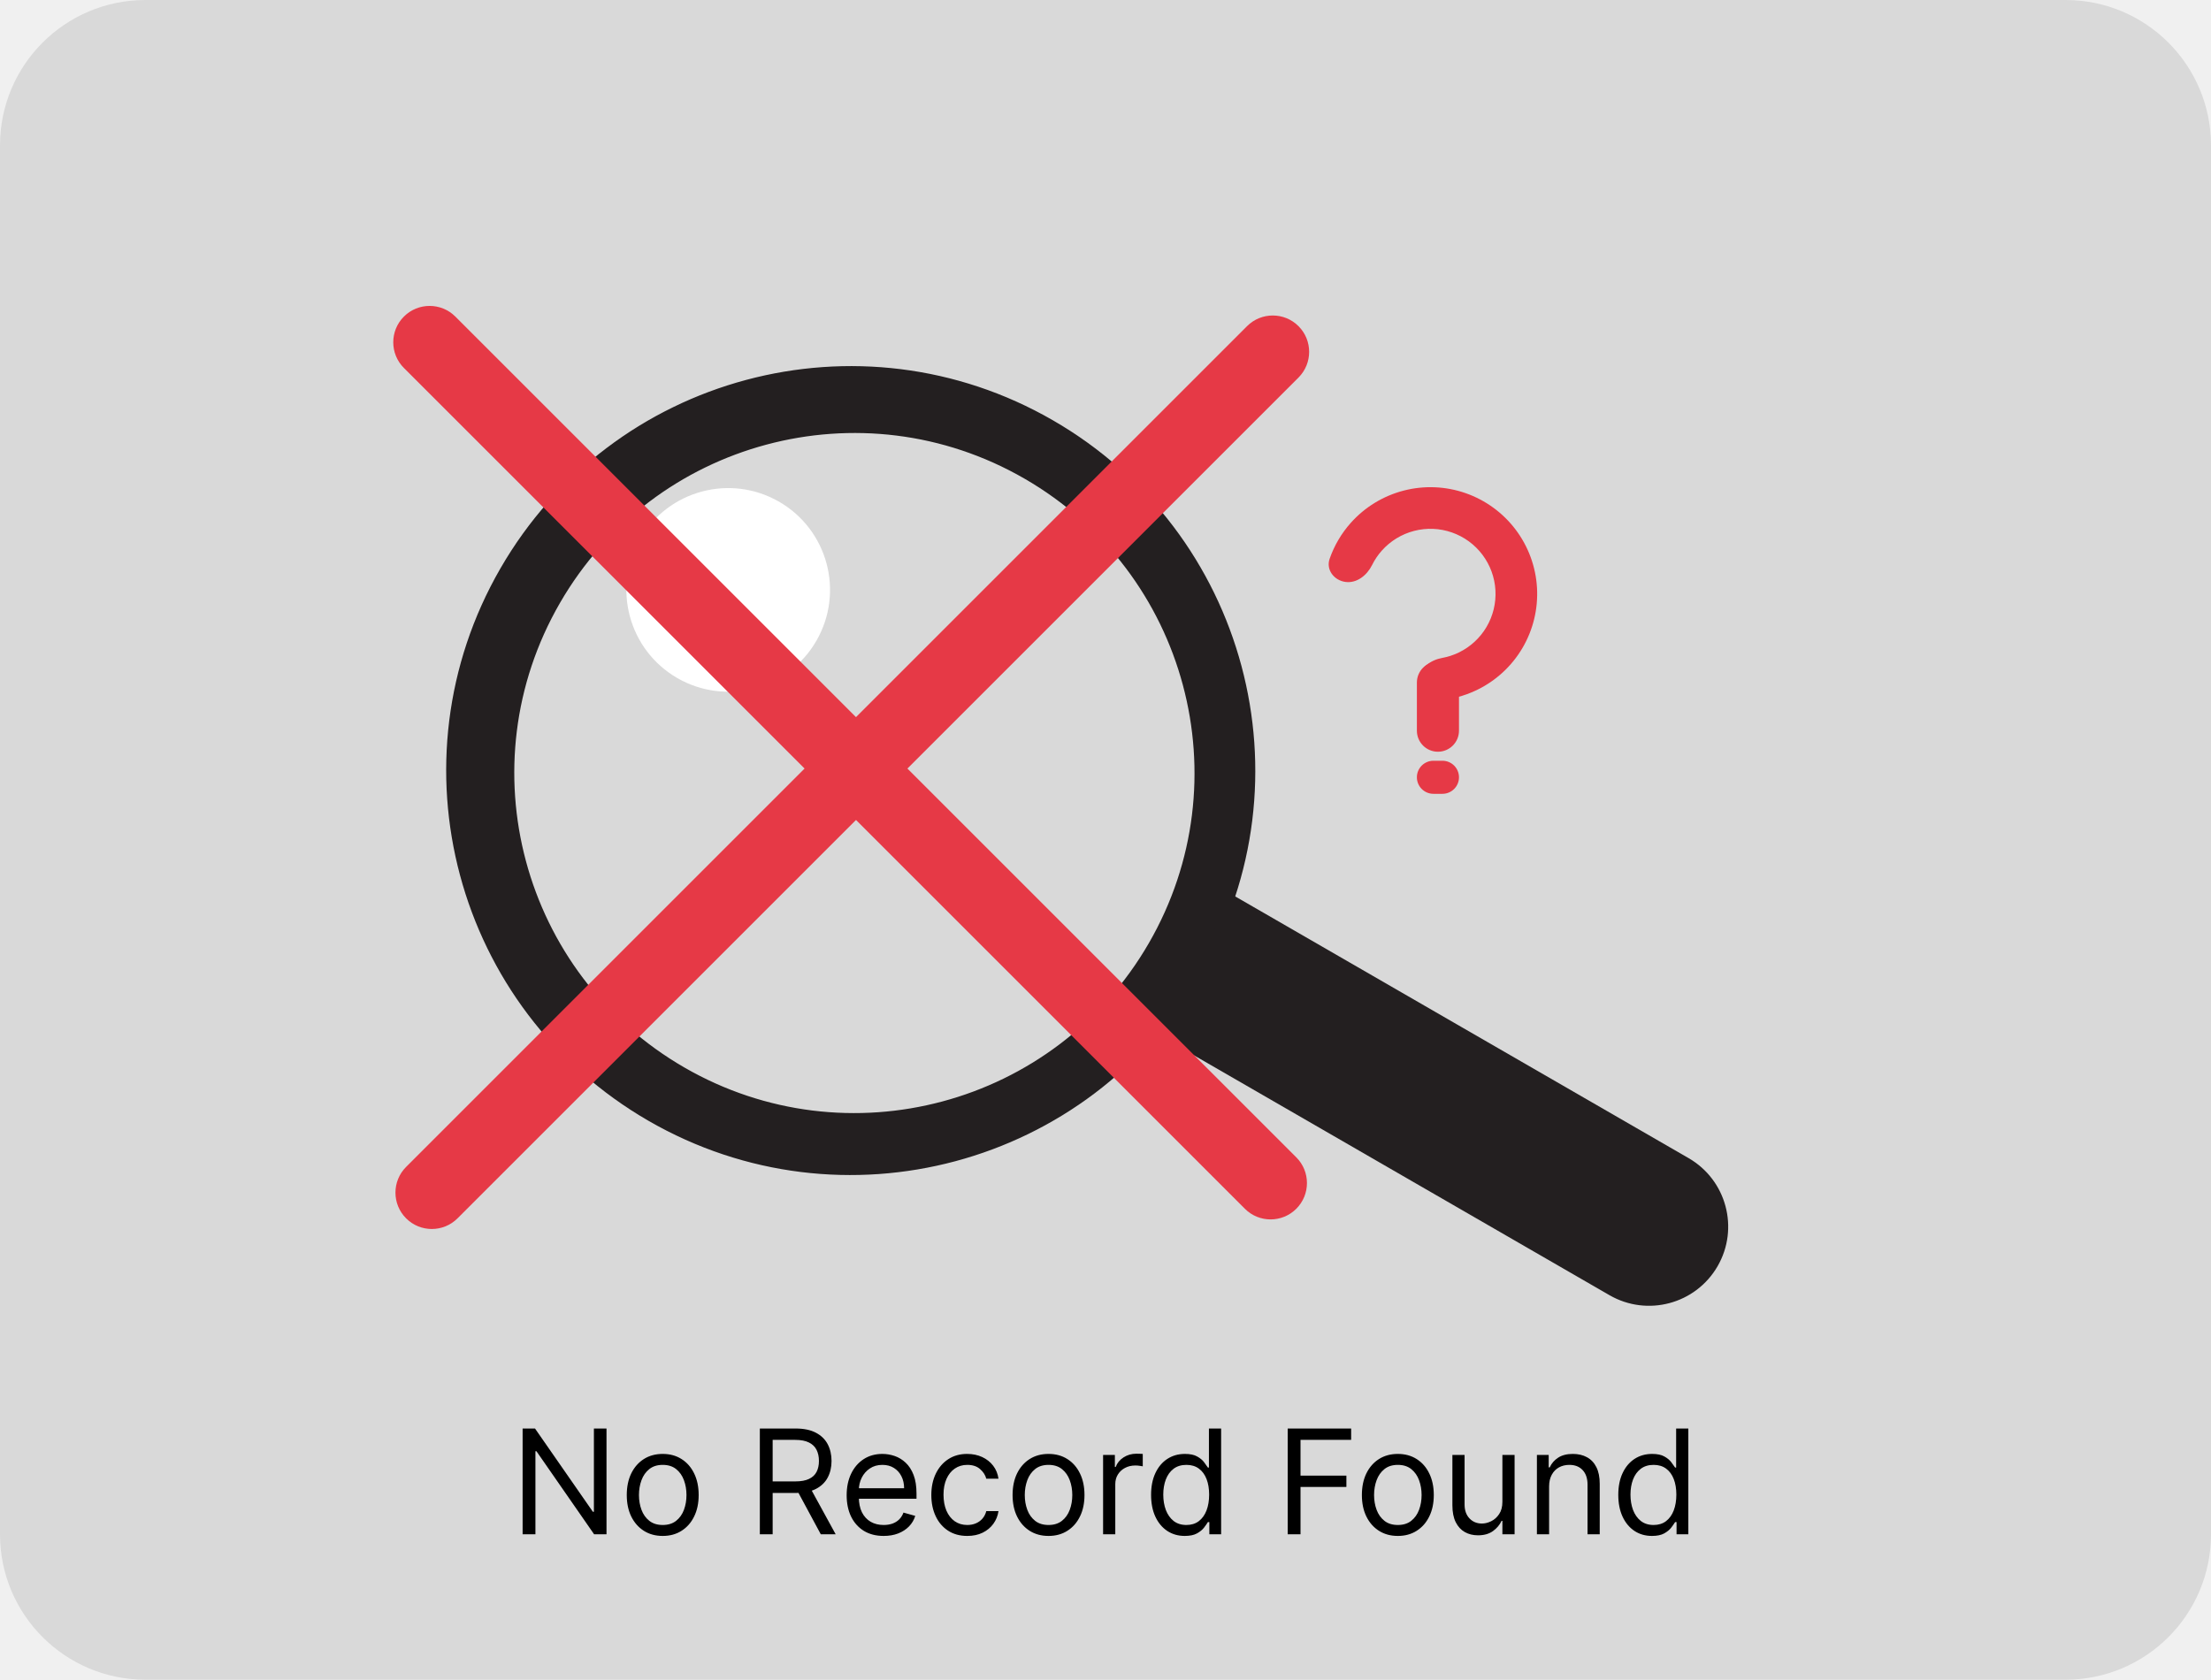
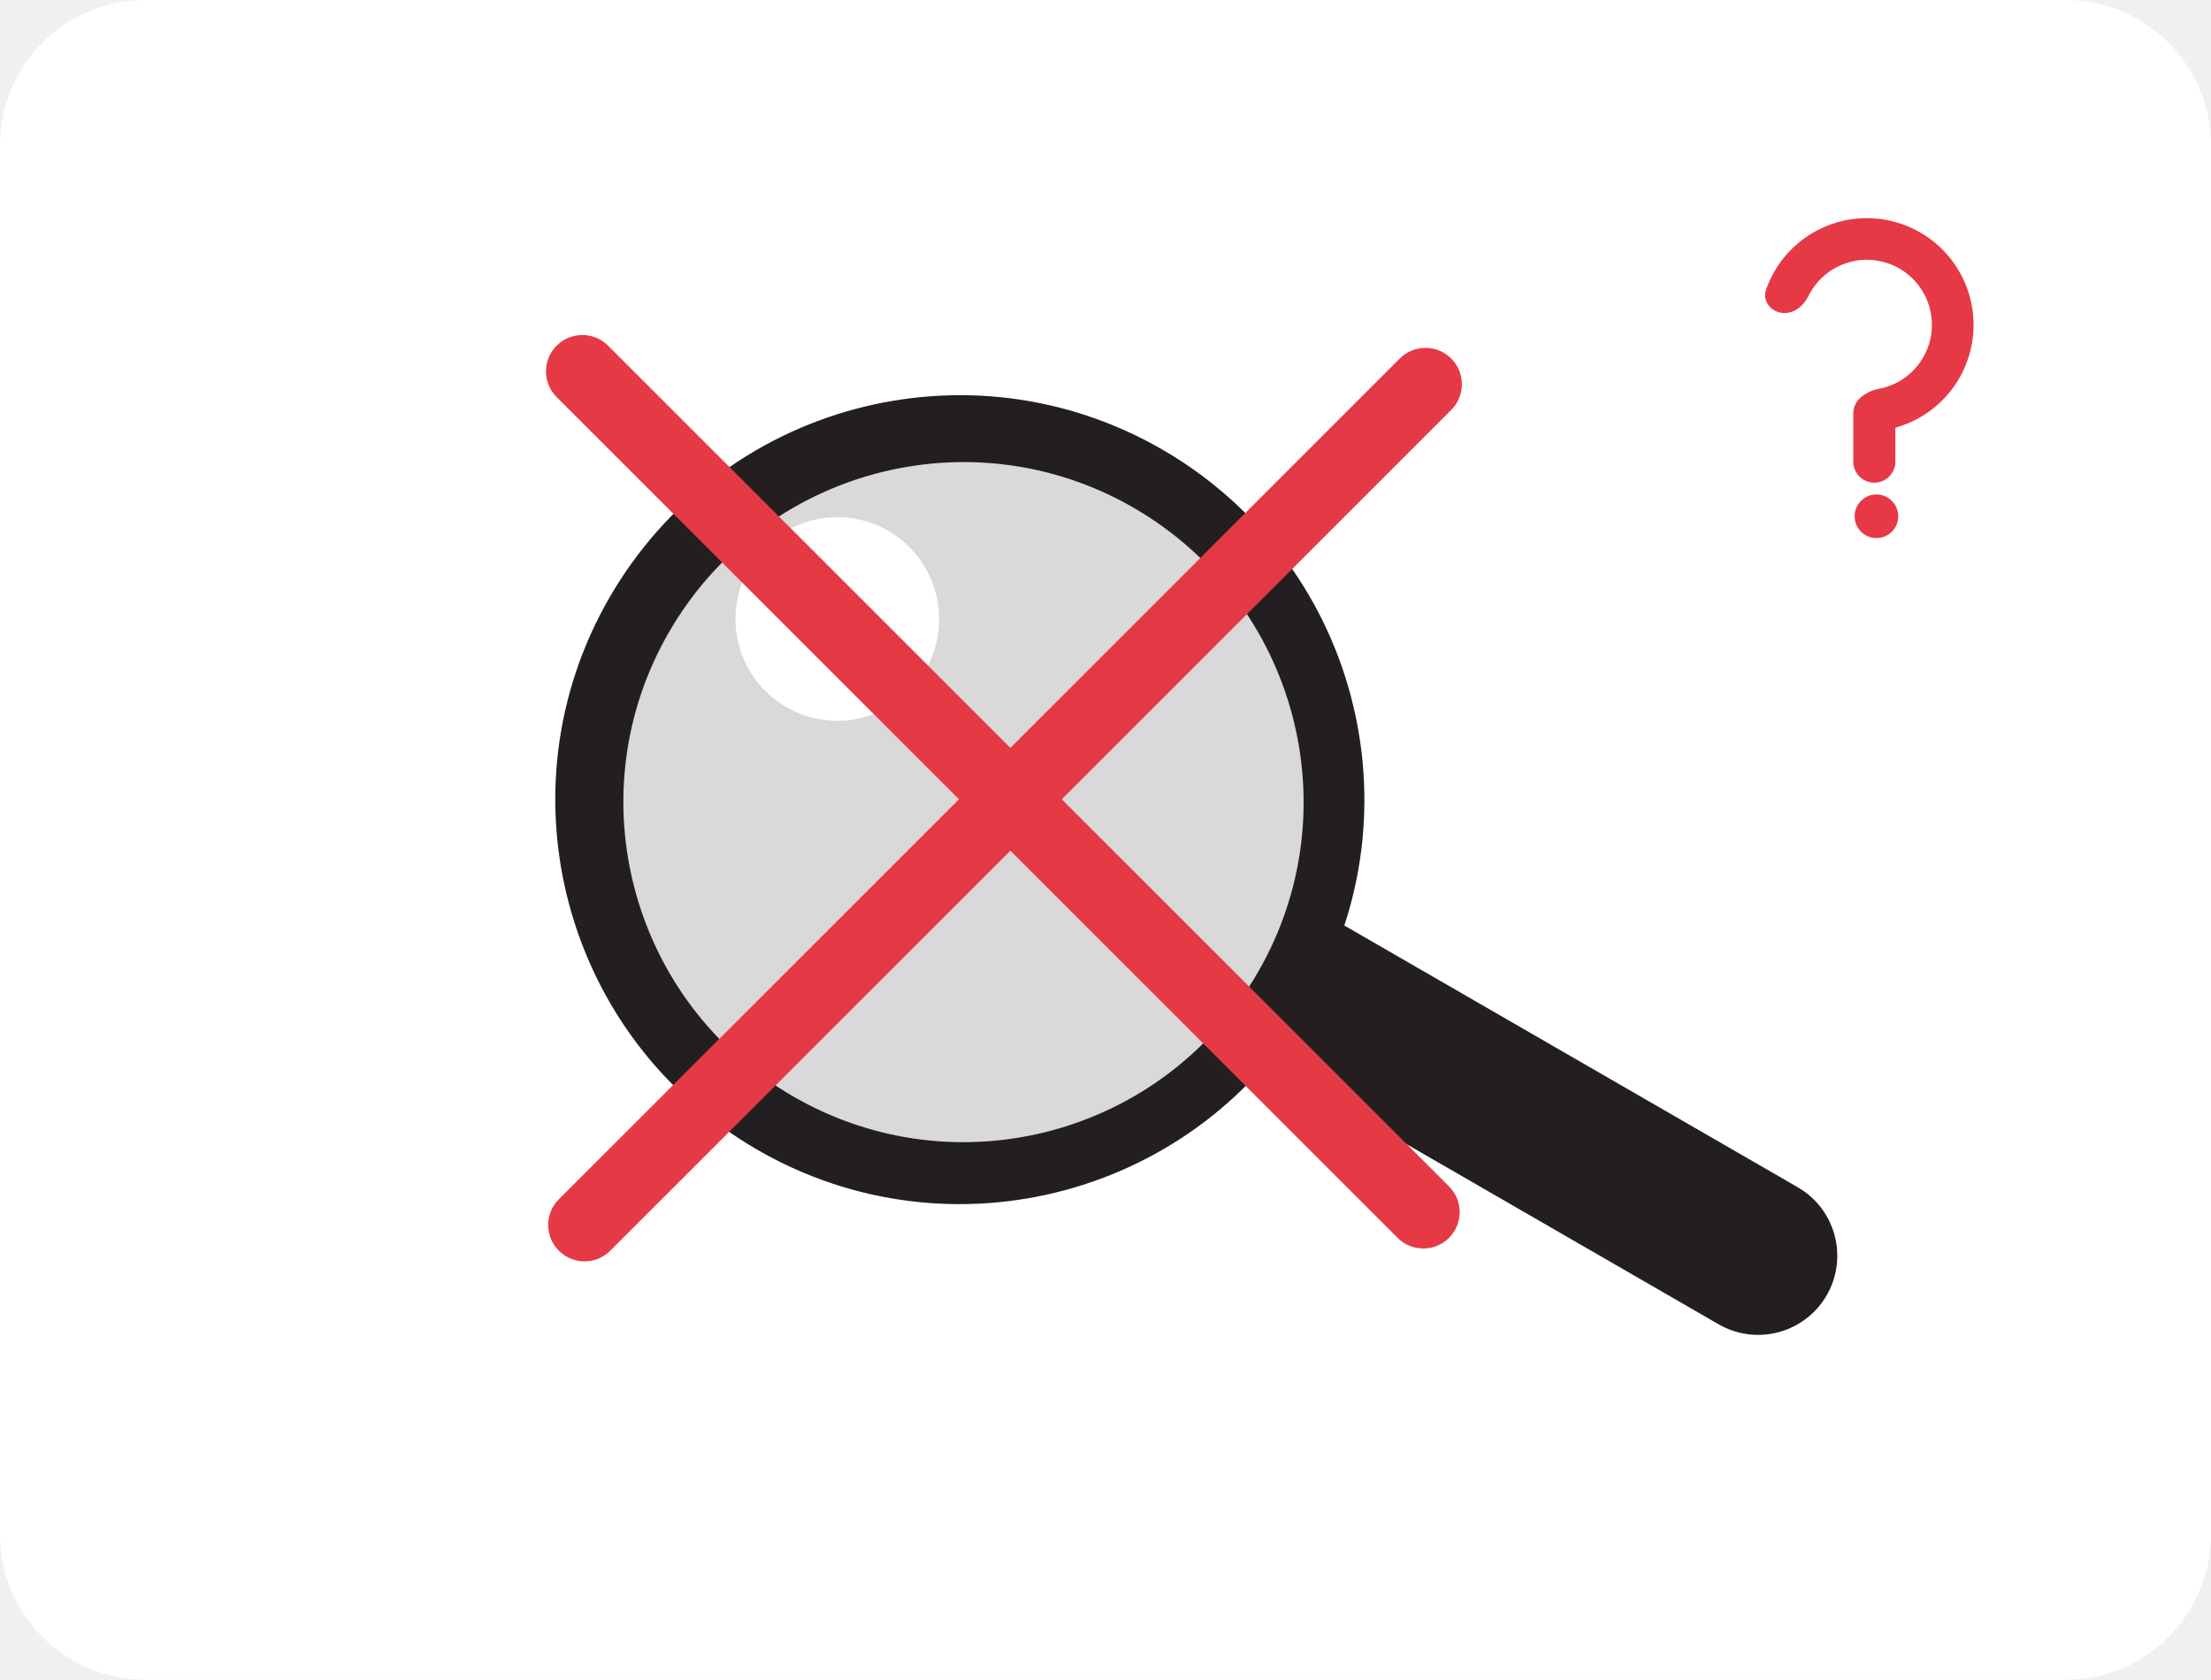
<svg xmlns="http://www.w3.org/2000/svg" width="304" height="231" viewBox="0 0 304 231" fill="none">
-   <rect width="304" height="231" rx="20" fill="#D9D9D9" />
-   <path d="M158.107 141.059L168.488 123.078L231.925 159.704C236.891 162.571 238.592 168.92 235.725 173.885C232.859 178.85 226.509 180.552 221.544 177.685L158.107 141.059Z" fill="#231F20" stroke="#231F20" />
-   <circle cx="116.972" cy="105.972" r="55.116" transform="rotate(-60 116.972 105.972)" fill="#231F20" stroke="#231F20" />
-   <circle cx="117.475" cy="106.312" r="47.257" transform="rotate(-60 117.475 106.312)" fill="#D9D9D9" stroke="#231F20" />
-   <circle cx="100.124" cy="81.124" r="14" transform="rotate(-60 100.124 81.1244)" fill="white" />
-   <rect x="52" y="47.071" width="10" height="173.522" rx="5" transform="rotate(-45 52 47.071)" fill="#E63946" />
-   <rect x="175" y="41.317" width="10" height="173.522" rx="5" transform="rotate(45 175 41.3171)" fill="#E63946" />
-   <path d="M195.028 93.375C194.808 94.94 195.906 96.418 197.484 96.331C199.406 96.225 201.298 95.741 203.048 94.898C205.663 93.638 207.846 91.63 209.32 89.13C210.794 86.629 211.493 83.748 211.33 80.849C211.166 77.951 210.147 75.167 208.401 72.848C206.654 70.529 204.26 68.78 201.52 67.822C198.78 66.864 195.817 66.74 193.007 67.466C190.196 68.192 187.664 69.735 185.73 71.9C184.436 73.349 183.449 75.034 182.816 76.851C182.296 78.344 183.413 79.808 184.978 80.028V80.028C186.543 80.249 187.953 79.121 188.654 77.705C189.009 76.987 189.461 76.317 190 75.713C191.179 74.393 192.724 73.452 194.438 73.009C196.152 72.566 197.959 72.642 199.631 73.226C201.302 73.811 202.762 74.877 203.827 76.292C204.892 77.706 205.514 79.404 205.614 81.172C205.714 82.94 205.287 84.697 204.388 86.222C203.489 87.748 202.158 88.972 200.563 89.741C199.834 90.092 199.065 90.341 198.277 90.484C196.722 90.767 195.249 91.81 195.028 93.375V93.375Z" fill="#E63946" />
-   <rect x="194.814" y="90.978" width="5.788" height="12.403" rx="2.894" fill="#E63946" />
-   <rect x="194.814" y="104.621" width="5.788" height="4.548" rx="2.274" fill="#E63946" />
-   <path d="M83.391 196.455V211H81.687L73.76 199.58H73.618V211H71.857V196.455H73.562L81.516 207.903H81.658V196.455H83.391ZM91.12 211.227C90.135 211.227 89.271 210.993 88.528 210.524C87.789 210.055 87.212 209.4 86.795 208.557C86.383 207.714 86.177 206.729 86.177 205.602C86.177 204.466 86.383 203.474 86.795 202.626C87.212 201.779 87.789 201.121 88.528 200.652C89.271 200.183 90.135 199.949 91.12 199.949C92.105 199.949 92.967 200.183 93.705 200.652C94.449 201.121 95.026 201.779 95.438 202.626C95.855 203.474 96.063 204.466 96.063 205.602C96.063 206.729 95.855 207.714 95.438 208.557C95.026 209.4 94.449 210.055 93.705 210.524C92.967 210.993 92.105 211.227 91.12 211.227ZM91.12 209.722C91.868 209.722 92.484 209.53 92.967 209.146C93.45 208.763 93.807 208.259 94.039 207.634C94.271 207.009 94.387 206.331 94.387 205.602C94.387 204.873 94.271 204.194 94.039 203.564C93.807 202.934 93.45 202.425 92.967 202.037C92.484 201.649 91.868 201.455 91.12 201.455C90.372 201.455 89.757 201.649 89.274 202.037C88.791 202.425 88.433 202.934 88.201 203.564C87.969 204.194 87.853 204.873 87.853 205.602C87.853 206.331 87.969 207.009 88.201 207.634C88.433 208.259 88.791 208.763 89.274 209.146C89.757 209.53 90.372 209.722 91.12 209.722ZM104.474 211V196.455H109.389C110.525 196.455 111.458 196.649 112.187 197.037C112.916 197.42 113.456 197.948 113.807 198.621C114.157 199.293 114.332 200.058 114.332 200.915C114.332 201.772 114.157 202.532 113.807 203.195C113.456 203.857 112.919 204.378 112.194 204.757C111.47 205.131 110.544 205.318 109.417 205.318H105.44V203.727H109.361C110.137 203.727 110.762 203.614 111.236 203.386C111.714 203.159 112.059 202.837 112.273 202.42C112.49 201.999 112.599 201.497 112.599 200.915C112.599 200.332 112.49 199.823 112.273 199.388C112.055 198.952 111.707 198.616 111.229 198.379C110.75 198.138 110.118 198.017 109.332 198.017H106.236V211H104.474ZM111.321 204.466L114.9 211H112.855L109.332 204.466H111.321ZM121.497 211.227C120.445 211.227 119.539 210.995 118.776 210.531C118.019 210.062 117.434 209.409 117.022 208.571C116.615 207.728 116.411 206.748 116.411 205.631C116.411 204.513 116.615 203.528 117.022 202.676C117.434 201.819 118.007 201.152 118.741 200.673C119.48 200.19 120.341 199.949 121.326 199.949C121.894 199.949 122.455 200.044 123.009 200.233C123.563 200.422 124.068 200.73 124.522 201.156C124.977 201.578 125.339 202.136 125.609 202.832C125.879 203.528 126.014 204.385 126.014 205.403V206.114H117.605V204.665H124.309C124.309 204.049 124.186 203.5 123.94 203.017C123.698 202.534 123.353 202.153 122.903 201.874C122.458 201.594 121.932 201.455 121.326 201.455C120.659 201.455 120.081 201.62 119.593 201.952C119.11 202.278 118.739 202.705 118.478 203.23C118.218 203.756 118.088 204.319 118.088 204.92V205.886C118.088 206.71 118.23 207.409 118.514 207.982C118.802 208.55 119.203 208.983 119.714 209.281C120.225 209.575 120.82 209.722 121.497 209.722C121.937 209.722 122.335 209.66 122.69 209.537C123.05 209.409 123.36 209.22 123.62 208.969C123.881 208.713 124.082 208.396 124.224 208.017L125.843 208.472C125.673 209.021 125.386 209.504 124.984 209.92C124.581 210.332 124.084 210.654 123.492 210.886C122.901 211.114 122.235 211.227 121.497 211.227ZM132.995 211.227C131.972 211.227 131.092 210.986 130.353 210.503C129.615 210.02 129.046 209.355 128.649 208.507C128.251 207.66 128.052 206.691 128.052 205.602C128.052 204.494 128.256 203.517 128.663 202.669C129.075 201.817 129.648 201.152 130.382 200.673C131.12 200.19 131.982 199.949 132.967 199.949C133.734 199.949 134.425 200.091 135.041 200.375C135.656 200.659 136.16 201.057 136.553 201.568C136.946 202.08 137.19 202.676 137.285 203.358H135.609C135.481 202.861 135.197 202.42 134.757 202.037C134.321 201.649 133.734 201.455 132.995 201.455C132.342 201.455 131.769 201.625 131.276 201.966C130.789 202.302 130.408 202.778 130.133 203.393C129.863 204.004 129.728 204.722 129.728 205.545C129.728 206.388 129.861 207.122 130.126 207.747C130.396 208.372 130.775 208.857 131.262 209.203C131.755 209.549 132.332 209.722 132.995 209.722C133.431 209.722 133.826 209.646 134.181 209.494C134.536 209.343 134.837 209.125 135.083 208.841C135.329 208.557 135.505 208.216 135.609 207.818H137.285C137.19 208.462 136.956 209.042 136.582 209.558C136.213 210.07 135.722 210.477 135.112 210.78C134.506 211.078 133.8 211.227 132.995 211.227ZM144.167 211.227C143.182 211.227 142.318 210.993 141.575 210.524C140.836 210.055 140.258 209.4 139.842 208.557C139.43 207.714 139.224 206.729 139.224 205.602C139.224 204.466 139.43 203.474 139.842 202.626C140.258 201.779 140.836 201.121 141.575 200.652C142.318 200.183 143.182 199.949 144.167 199.949C145.152 199.949 146.014 200.183 146.752 200.652C147.496 201.121 148.073 201.779 148.485 202.626C148.902 203.474 149.11 204.466 149.11 205.602C149.11 206.729 148.902 207.714 148.485 208.557C148.073 209.4 147.496 210.055 146.752 210.524C146.014 210.993 145.152 211.227 144.167 211.227ZM144.167 209.722C144.915 209.722 145.531 209.53 146.014 209.146C146.497 208.763 146.854 208.259 147.086 207.634C147.318 207.009 147.434 206.331 147.434 205.602C147.434 204.873 147.318 204.194 147.086 203.564C146.854 202.934 146.497 202.425 146.014 202.037C145.531 201.649 144.915 201.455 144.167 201.455C143.419 201.455 142.803 201.649 142.32 202.037C141.838 202.425 141.48 202.934 141.248 203.564C141.016 204.194 140.9 204.873 140.9 205.602C140.9 206.331 141.016 207.009 141.248 207.634C141.48 208.259 141.838 208.763 142.32 209.146C142.803 209.53 143.419 209.722 144.167 209.722ZM151.669 211V200.091H153.288V201.739H153.402C153.601 201.199 153.961 200.761 154.481 200.425C155.002 200.089 155.589 199.92 156.243 199.92C156.366 199.92 156.52 199.923 156.704 199.928C156.889 199.932 157.029 199.939 157.123 199.949V201.653C157.067 201.639 156.936 201.618 156.733 201.589C156.534 201.556 156.323 201.54 156.101 201.54C155.57 201.54 155.097 201.651 154.68 201.874C154.268 202.091 153.942 202.394 153.7 202.783C153.463 203.166 153.345 203.604 153.345 204.097V211H151.669ZM162.898 211.227C161.988 211.227 161.186 210.998 160.49 210.538C159.794 210.074 159.249 209.421 158.856 208.578C158.463 207.731 158.267 206.729 158.267 205.574C158.267 204.428 158.463 203.434 158.856 202.591C159.249 201.748 159.796 201.097 160.497 200.638C161.198 200.179 162.007 199.949 162.926 199.949C163.636 199.949 164.197 200.067 164.609 200.304C165.026 200.536 165.343 200.801 165.561 201.099C165.783 201.393 165.956 201.634 166.079 201.824H166.221V196.455H167.898V211H166.278V209.324H166.079C165.956 209.523 165.781 209.774 165.554 210.077C165.327 210.375 165.002 210.643 164.581 210.879C164.159 211.111 163.598 211.227 162.898 211.227ZM163.125 209.722C163.797 209.722 164.365 209.546 164.829 209.196C165.293 208.841 165.646 208.351 165.888 207.726C166.129 207.096 166.25 206.369 166.25 205.545C166.25 204.731 166.131 204.018 165.895 203.408C165.658 202.792 165.308 202.314 164.844 201.973C164.38 201.627 163.807 201.455 163.125 201.455C162.415 201.455 161.823 201.637 161.349 202.001C160.881 202.361 160.528 202.851 160.291 203.472C160.059 204.087 159.943 204.778 159.943 205.545C159.943 206.322 160.061 207.027 160.298 207.662C160.54 208.292 160.895 208.794 161.363 209.168C161.837 209.537 162.424 209.722 163.125 209.722ZM177.052 211V196.455H185.774V198.017H178.814V202.932H185.121V204.494H178.814V211H177.052ZM192.194 211.227C191.21 211.227 190.345 210.993 189.602 210.524C188.863 210.055 188.286 209.4 187.869 208.557C187.457 207.714 187.251 206.729 187.251 205.602C187.251 204.466 187.457 203.474 187.869 202.626C188.286 201.779 188.863 201.121 189.602 200.652C190.345 200.183 191.21 199.949 192.194 199.949C193.179 199.949 194.041 200.183 194.78 200.652C195.523 201.121 196.101 201.779 196.513 202.626C196.929 203.474 197.138 204.466 197.138 205.602C197.138 206.729 196.929 207.714 196.513 208.557C196.101 209.4 195.523 210.055 194.78 210.524C194.041 210.993 193.179 211.227 192.194 211.227ZM192.194 209.722C192.943 209.722 193.558 209.53 194.041 209.146C194.524 208.763 194.881 208.259 195.113 207.634C195.345 207.009 195.461 206.331 195.461 205.602C195.461 204.873 195.345 204.194 195.113 203.564C194.881 202.934 194.524 202.425 194.041 202.037C193.558 201.649 192.943 201.455 192.194 201.455C191.446 201.455 190.831 201.649 190.348 202.037C189.865 202.425 189.507 202.934 189.275 203.564C189.043 204.194 188.927 204.873 188.927 205.602C188.927 206.331 189.043 207.009 189.275 207.634C189.507 208.259 189.865 208.763 190.348 209.146C190.831 209.53 191.446 209.722 192.194 209.722ZM206.571 206.54V200.091H208.247V211H206.571V209.153H206.458C206.202 209.707 205.804 210.179 205.264 210.567C204.725 210.95 204.043 211.142 203.219 211.142C202.537 211.142 201.931 210.993 201.401 210.695C200.87 210.392 200.454 209.937 200.151 209.331C199.848 208.72 199.696 207.951 199.696 207.023V200.091H201.372V206.909C201.372 207.705 201.595 208.339 202.04 208.812C202.49 209.286 203.063 209.523 203.759 209.523C204.175 209.523 204.599 209.416 205.03 209.203C205.466 208.99 205.83 208.663 206.124 208.223C206.422 207.783 206.571 207.222 206.571 206.54ZM212.993 204.438V211H211.317V200.091H212.937V201.795H213.079C213.334 201.241 213.723 200.796 214.243 200.46C214.764 200.119 215.437 199.949 216.26 199.949C216.999 199.949 217.645 200.1 218.199 200.403C218.753 200.702 219.184 201.156 219.492 201.767C219.8 202.373 219.954 203.14 219.954 204.068V211H218.278V204.182C218.278 203.325 218.055 202.657 217.61 202.179C217.165 201.696 216.554 201.455 215.778 201.455C215.242 201.455 214.764 201.571 214.343 201.803C213.926 202.035 213.597 202.373 213.356 202.818C213.114 203.263 212.993 203.803 212.993 204.438ZM227.136 211.227C226.227 211.227 225.424 210.998 224.728 210.538C224.032 210.074 223.488 209.421 223.095 208.578C222.702 207.731 222.505 206.729 222.505 205.574C222.505 204.428 222.702 203.434 223.095 202.591C223.488 201.748 224.035 201.097 224.735 200.638C225.436 200.179 226.246 199.949 227.164 199.949C227.874 199.949 228.436 200.067 228.847 200.304C229.264 200.536 229.581 200.801 229.799 201.099C230.022 201.393 230.195 201.634 230.318 201.824H230.46V196.455H232.136V211H230.517V209.324H230.318C230.195 209.523 230.019 209.774 229.792 210.077C229.565 210.375 229.24 210.643 228.819 210.879C228.398 211.111 227.837 211.227 227.136 211.227ZM227.363 209.722C228.035 209.722 228.604 209.546 229.068 209.196C229.532 208.841 229.884 208.351 230.126 207.726C230.367 207.096 230.488 206.369 230.488 205.545C230.488 204.731 230.37 204.018 230.133 203.408C229.896 202.792 229.546 202.314 229.082 201.973C228.618 201.627 228.045 201.455 227.363 201.455C226.653 201.455 226.061 201.637 225.588 202.001C225.119 202.361 224.766 202.851 224.529 203.472C224.297 204.087 224.181 204.778 224.181 205.545C224.181 206.322 224.3 207.027 224.536 207.662C224.778 208.292 225.133 208.794 225.602 209.168C226.075 209.537 226.662 209.722 227.363 209.722Z" fill="black" />
+   <rect width="304" height="231" rx="20" fill="white" />
+   <path d="M173.107 145.059L183.488 127.078L246.925 163.704C251.891 166.571 253.592 172.92 250.725 177.885C247.859 182.85 241.509 184.552 236.544 181.685L173.107 145.059Z" fill="#231F20" stroke="#231F20" />
+   <circle cx="131.972" cy="109.972" r="55.116" transform="rotate(-60 131.972 109.972)" fill="#231F20" stroke="#231F20" />
+   <circle cx="132.475" cy="110.312" r="47.257" transform="rotate(-60 132.475 110.312)" fill="#D9D9D9" stroke="#231F20" />
+   <circle cx="115.124" cy="85.124" r="14" transform="rotate(-60 115.124 85.1244)" fill="white" />
+   <rect x="73" y="51.071" width="10" height="173.522" rx="5" transform="rotate(-45 73 51.071)" fill="#E63946" />
+   <rect x="196" y="45.77" width="10" height="173.522" rx="5" transform="rotate(45 196 45.7695)" fill="#E63946" />
+   <path d="M255.028 56.375C254.808 57.94 255.906 59.418 257.484 59.331C259.406 59.225 261.298 58.741 263.048 57.898C265.663 56.638 267.846 54.63 269.32 52.13C270.794 49.629 271.493 46.748 271.33 43.849C271.166 40.951 270.147 38.167 268.401 35.848C266.654 33.529 264.26 31.78 261.52 30.822C258.78 29.864 255.817 29.74 253.007 30.466C250.196 31.192 247.664 32.735 245.73 34.9C244.436 36.349 243.449 38.034 242.816 39.851C242.296 41.344 243.413 42.808 244.978 43.028C246.543 43.249 247.953 42.121 248.654 40.705C249.009 39.987 249.461 39.317 250 38.713C251.179 37.393 252.724 36.452 254.438 36.009C256.152 35.566 257.959 35.642 259.631 36.226C261.302 36.81 262.762 37.877 263.827 39.292C264.892 40.706 265.514 42.404 265.614 44.172C265.714 45.94 265.287 47.697 264.388 49.222C263.489 50.748 262.158 51.972 260.563 52.741C259.834 53.092 259.065 53.341 258.277 53.484C256.722 53.767 255.249 54.81 255.028 56.375Z" fill="#E63946" />
+   <rect x="254.814" y="53.978" width="5.788" height="12.403" rx="2.894" fill="#E63946" />
+   <rect x="255" y="68" width="6" height="6" rx="3" fill="#E63946" />
</svg>
